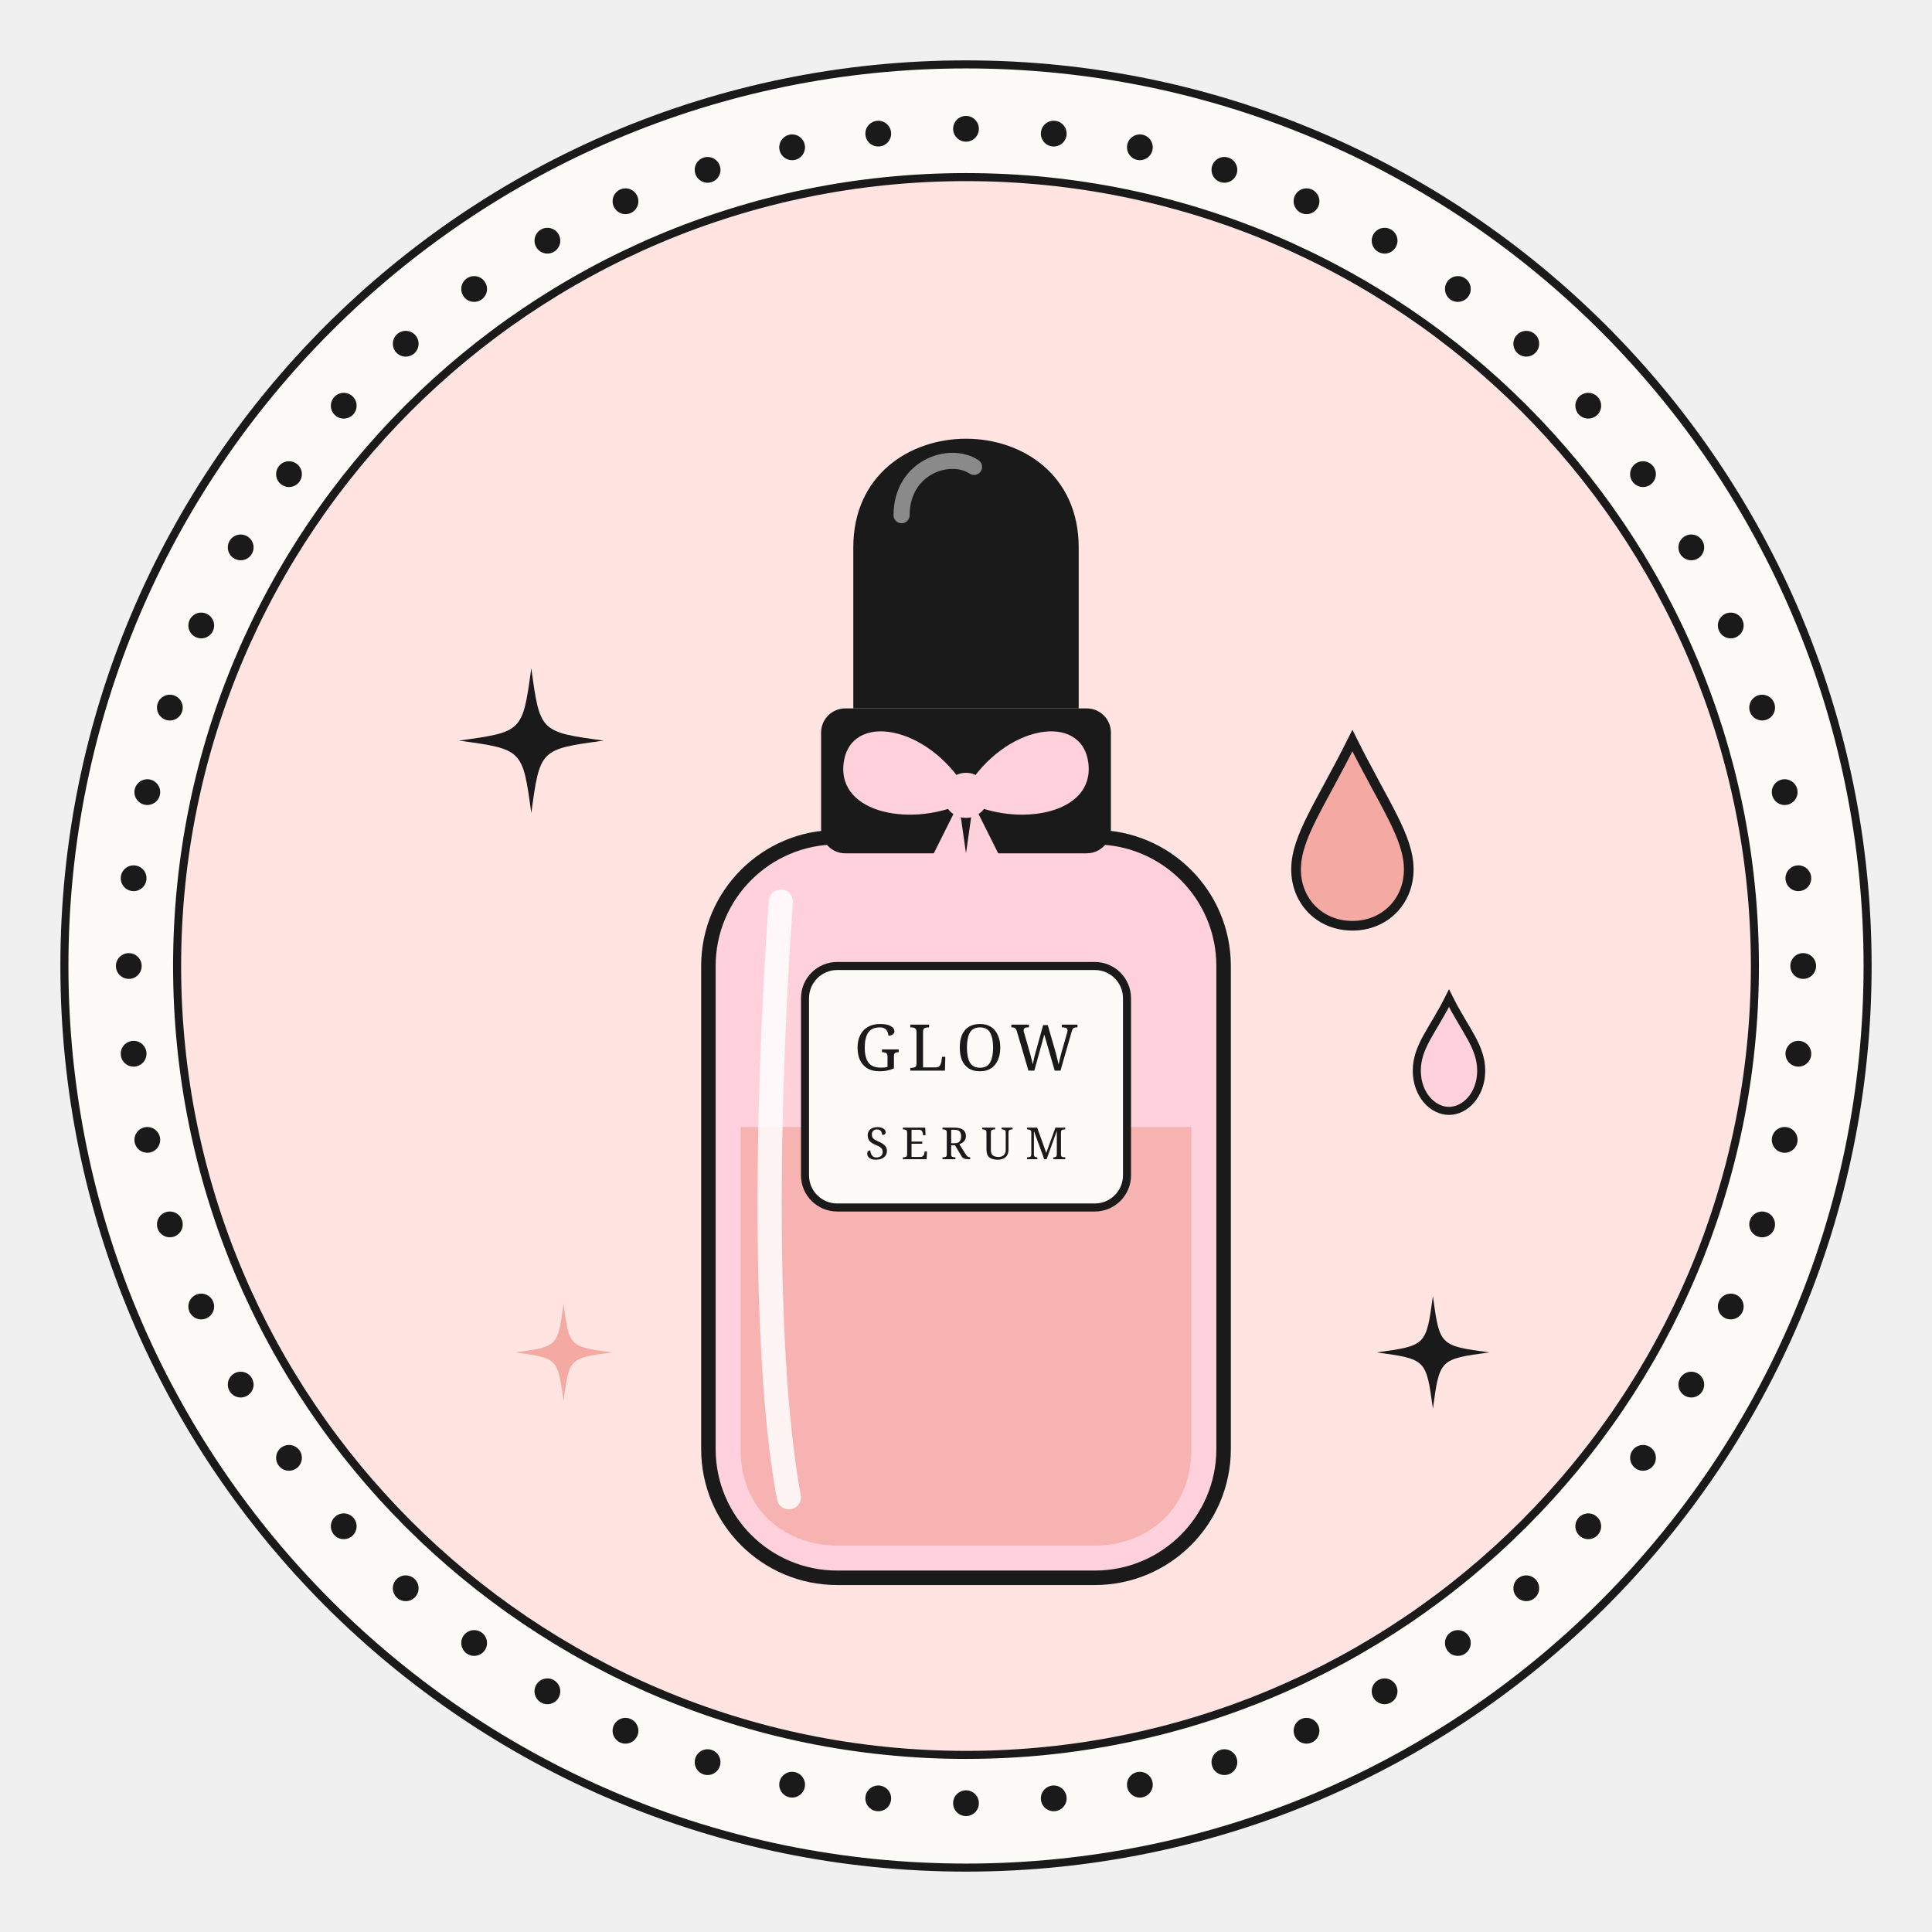
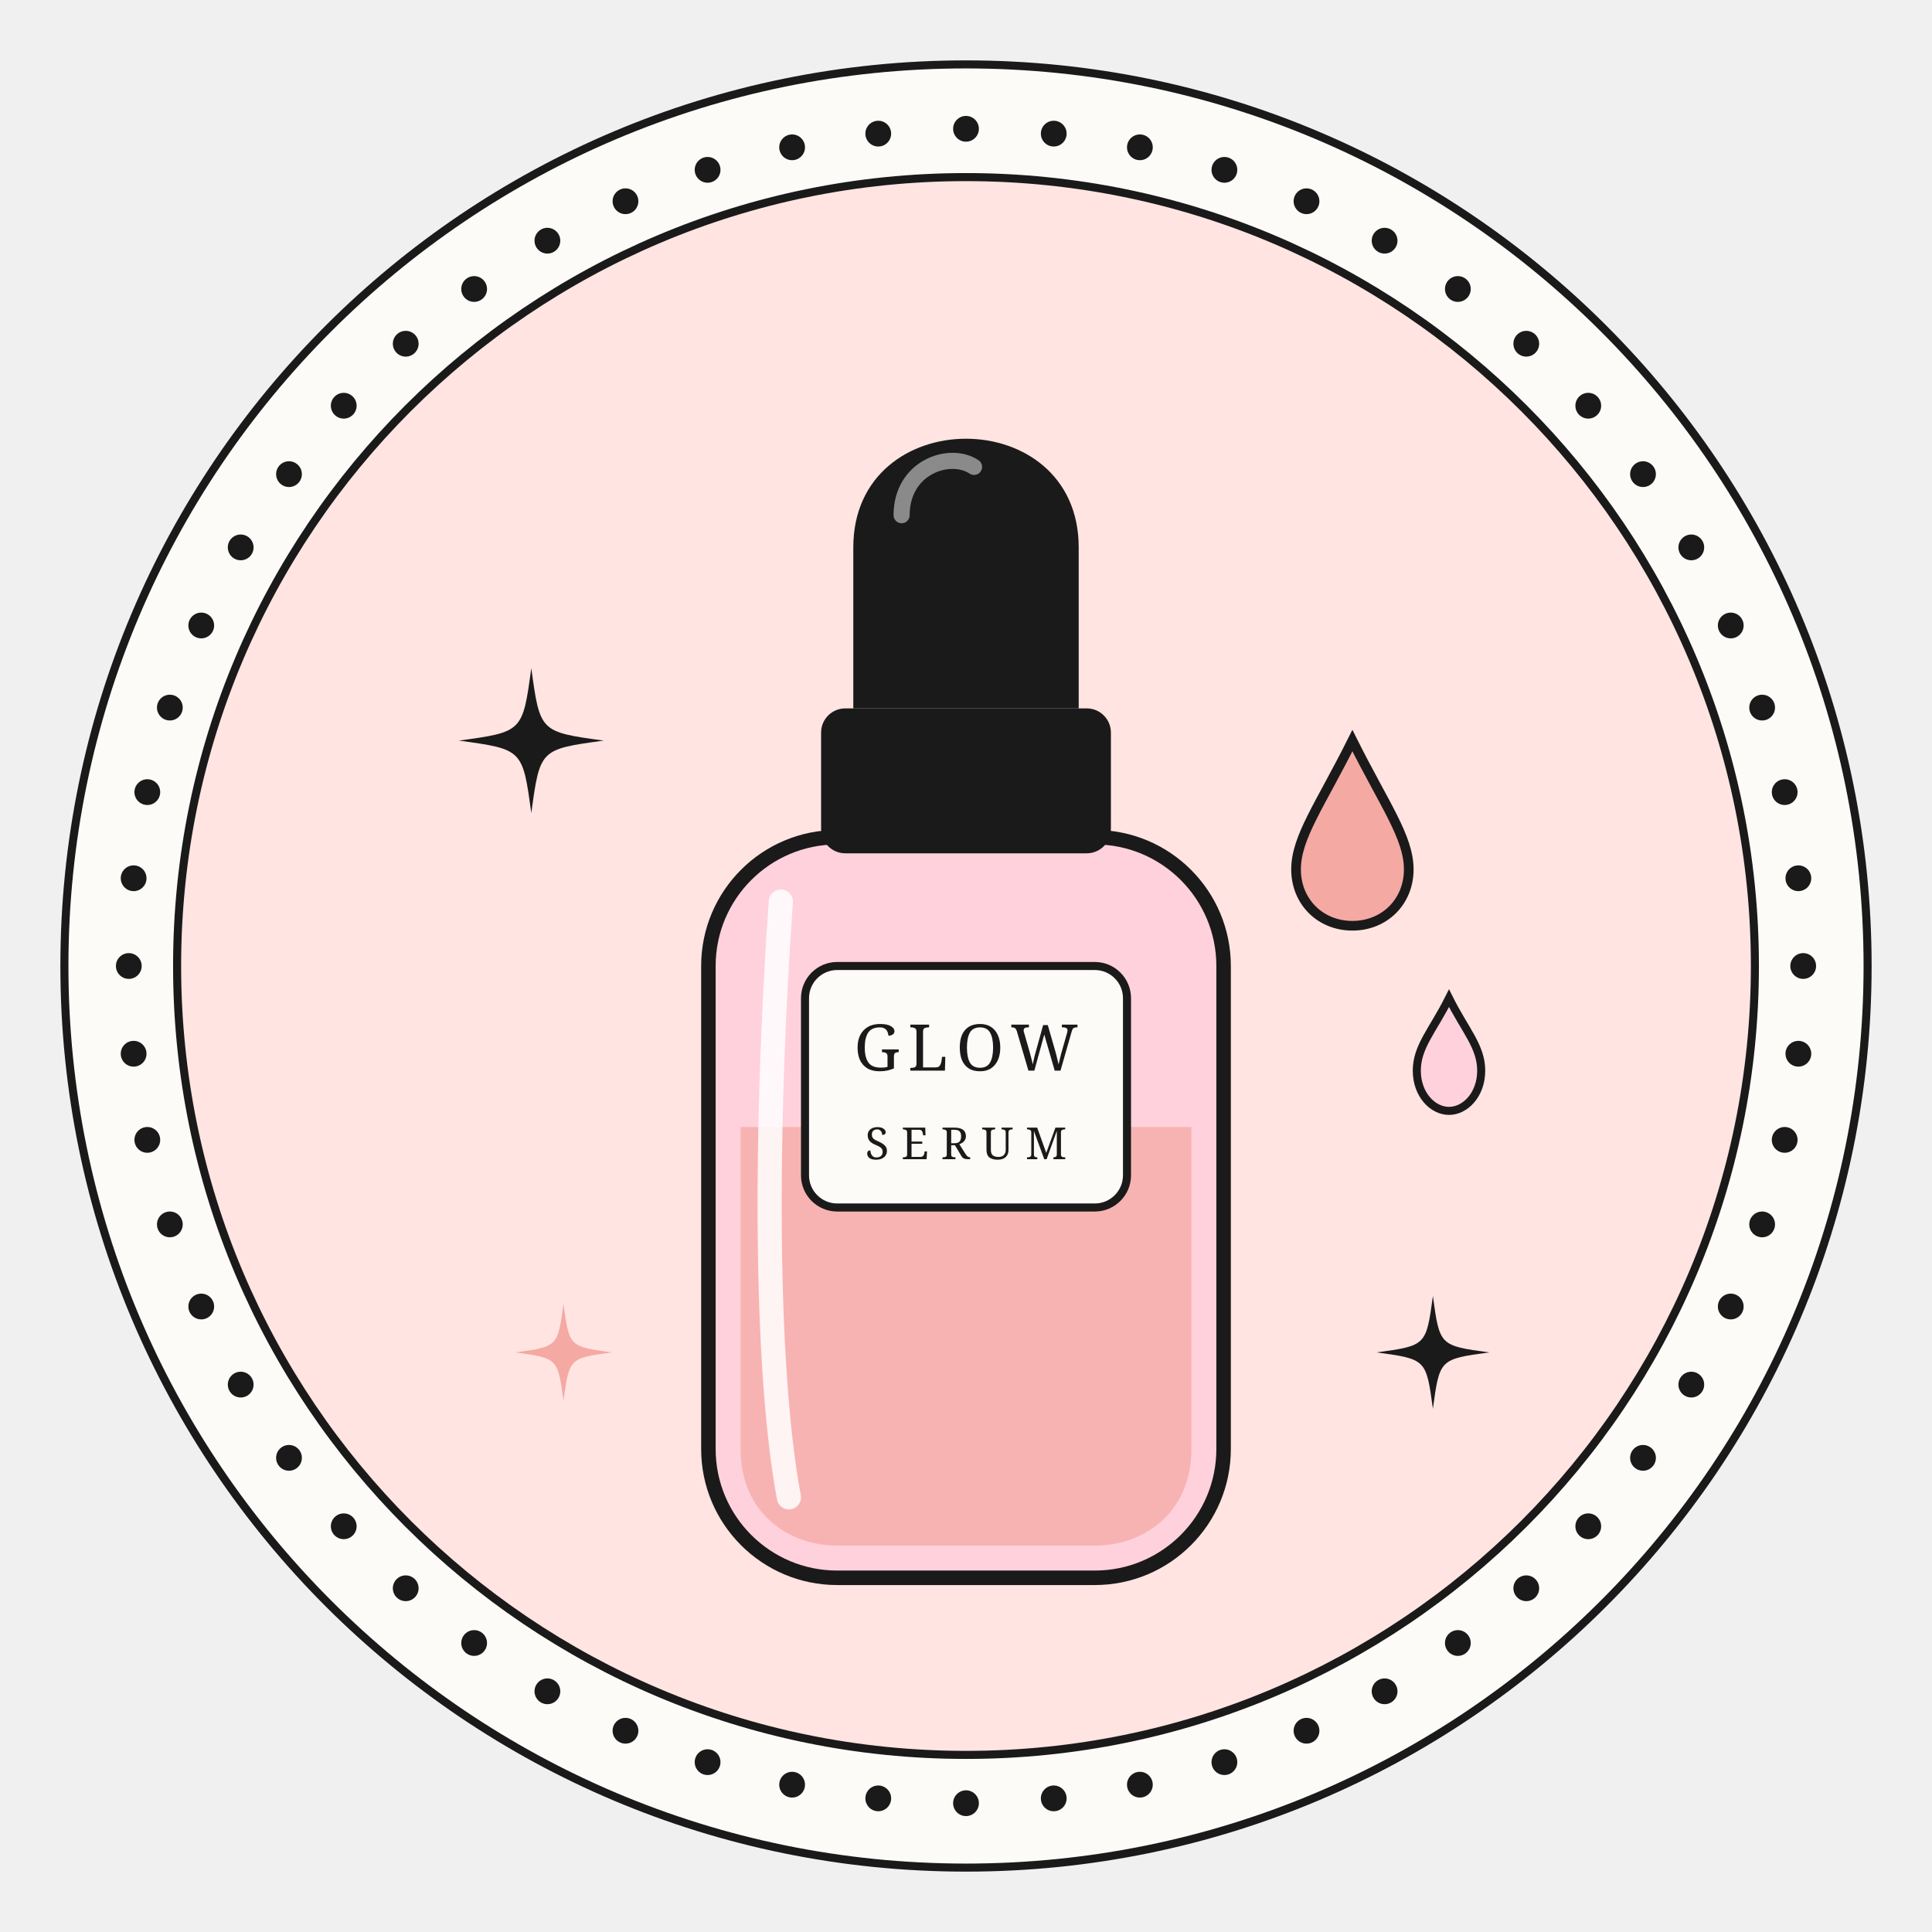
<svg xmlns="http://www.w3.org/2000/svg" viewBox="0 0 240 240">
  <circle cx="120" cy="120" r="112" fill="#FDFBF7" stroke="#1A1A1A" stroke-width="1" />
  <circle cx="120" cy="120" r="98" fill="#FFE4E1" stroke="#1A1A1A" stroke-width="1" />
  <circle cx="224.0" cy="120.0" r="1.6" fill="#1A1A1A" />
  <circle cx="223.4" cy="130.9" r="1.6" fill="#1A1A1A" />
  <circle cx="221.7" cy="141.6" r="1.6" fill="#1A1A1A" />
  <circle cx="218.9" cy="152.1" r="1.6" fill="#1A1A1A" />
  <circle cx="215.0" cy="162.3" r="1.6" fill="#1A1A1A" />
  <circle cx="210.1" cy="172.0" r="1.6" fill="#1A1A1A" />
  <circle cx="204.1" cy="181.1" r="1.6" fill="#1A1A1A" />
  <circle cx="197.3" cy="189.6" r="1.6" fill="#1A1A1A" />
  <circle cx="189.6" cy="197.3" r="1.6" fill="#1A1A1A" />
  <circle cx="181.1" cy="204.1" r="1.6" fill="#1A1A1A" />
  <circle cx="172.0" cy="210.1" r="1.6" fill="#1A1A1A" />
  <circle cx="162.3" cy="215.0" r="1.6" fill="#1A1A1A" />
  <circle cx="152.1" cy="218.9" r="1.6" fill="#1A1A1A" />
  <circle cx="141.6" cy="221.7" r="1.6" fill="#1A1A1A" />
  <circle cx="130.9" cy="223.4" r="1.6" fill="#1A1A1A" />
  <circle cx="120.0" cy="224.0" r="1.6" fill="#1A1A1A" />
  <circle cx="109.1" cy="223.4" r="1.6" fill="#1A1A1A" />
  <circle cx="98.4" cy="221.7" r="1.6" fill="#1A1A1A" />
  <circle cx="87.9" cy="218.9" r="1.6" fill="#1A1A1A" />
  <circle cx="77.7" cy="215.0" r="1.6" fill="#1A1A1A" />
  <circle cx="68.0" cy="210.1" r="1.6" fill="#1A1A1A" />
  <circle cx="58.9" cy="204.1" r="1.6" fill="#1A1A1A" />
  <circle cx="50.4" cy="197.3" r="1.6" fill="#1A1A1A" />
  <circle cx="42.7" cy="189.6" r="1.6" fill="#1A1A1A" />
  <circle cx="35.9" cy="181.1" r="1.6" fill="#1A1A1A" />
  <circle cx="29.9" cy="172.0" r="1.6" fill="#1A1A1A" />
  <circle cx="25.0" cy="162.3" r="1.6" fill="#1A1A1A" />
  <circle cx="21.1" cy="152.1" r="1.6" fill="#1A1A1A" />
  <circle cx="18.3" cy="141.6" r="1.6" fill="#1A1A1A" />
  <circle cx="16.6" cy="130.9" r="1.6" fill="#1A1A1A" />
  <circle cx="16.0" cy="120.0" r="1.6" fill="#1A1A1A" />
  <circle cx="16.6" cy="109.1" r="1.6" fill="#1A1A1A" />
  <circle cx="18.3" cy="98.4" r="1.6" fill="#1A1A1A" />
  <circle cx="21.1" cy="87.9" r="1.6" fill="#1A1A1A" />
  <circle cx="25.0" cy="77.7" r="1.6" fill="#1A1A1A" />
  <circle cx="29.9" cy="68.0" r="1.6" fill="#1A1A1A" />
  <circle cx="35.9" cy="58.9" r="1.6" fill="#1A1A1A" />
  <circle cx="42.7" cy="50.4" r="1.6" fill="#1A1A1A" />
  <circle cx="50.4" cy="42.7" r="1.6" fill="#1A1A1A" />
  <circle cx="58.9" cy="35.9" r="1.6" fill="#1A1A1A" />
  <circle cx="68.0" cy="29.9" r="1.6" fill="#1A1A1A" />
  <circle cx="77.7" cy="25.0" r="1.6" fill="#1A1A1A" />
  <circle cx="87.9" cy="21.1" r="1.6" fill="#1A1A1A" />
  <circle cx="98.4" cy="18.3" r="1.6" fill="#1A1A1A" />
  <circle cx="109.1" cy="16.6" r="1.6" fill="#1A1A1A" />
  <circle cx="120.0" cy="16.0" r="1.6" fill="#1A1A1A" />
  <circle cx="130.9" cy="16.6" r="1.6" fill="#1A1A1A" />
  <circle cx="141.6" cy="18.3" r="1.6" fill="#1A1A1A" />
  <circle cx="152.1" cy="21.1" r="1.6" fill="#1A1A1A" />
  <circle cx="162.3" cy="25.0" r="1.6" fill="#1A1A1A" />
  <circle cx="172.0" cy="29.9" r="1.6" fill="#1A1A1A" />
  <circle cx="181.1" cy="35.9" r="1.6" fill="#1A1A1A" />
  <circle cx="189.6" cy="42.7" r="1.6" fill="#1A1A1A" />
  <circle cx="197.3" cy="50.4" r="1.6" fill="#1A1A1A" />
  <circle cx="204.1" cy="58.9" r="1.6" fill="#1A1A1A" />
  <circle cx="210.1" cy="68.0" r="1.6" fill="#1A1A1A" />
  <circle cx="215.0" cy="77.7" r="1.6" fill="#1A1A1A" />
  <circle cx="218.9" cy="87.9" r="1.6" fill="#1A1A1A" />
  <circle cx="221.7" cy="98.4" r="1.6" fill="#1A1A1A" />
  <circle cx="223.4" cy="109.1" r="1.6" fill="#1A1A1A" />
  <rect x="88" y="104" width="64" height="92" rx="16" fill="#FFD1DC" stroke="#1A1A1A" stroke-width="1.8" />
  <path d="M92 140 L148 140 L148 180 C148 188 142 192 136 192 L104 192 C98 192 92 188 92 180 Z" fill="#F4A9A3" opacity=".75" />
  <rect x="100" y="120" width="40" height="30" rx="4" fill="#FDFBF7" stroke="#1A1A1A" stroke-width="1" />
  <text x="120" y="133" font-family="Georgia, serif" font-size="8" text-anchor="middle" fill="#1A1A1A" letter-spacing="1">GLOW</text>
  <text x="120" y="144" font-family="Georgia, serif" font-size="5.5" text-anchor="middle" fill="#1A1A1A" letter-spacing="1.5">SERUM</text>
  <path d="M97 112 C95 140 95 170 98 186" stroke="#fff" stroke-opacity=".85" stroke-width="3" fill="none" stroke-linecap="round" />
  <rect x="102" y="88" width="36" height="18" rx="3" fill="#1A1A1A" />
  <path d="M106 88 L106 68 C106 50 134 50 134 68 L134 88 Z" fill="#1A1A1A" />
  <path d="M112 64 C112 58 118 56 121 58" stroke="#8a8a8a" stroke-width="2" fill="none" stroke-linecap="round" />
-   <g transform="translate(120 98) scale(0.8)">
-     <path d="M0 0 C-6 -10 -18 -12 -19 -4 C-20 4 -8 6 0 2 Z M0 0 C6 -10 18 -12 19 -4 C20 4 8 6 0 2 Z" fill="#FFD1DC" />
-     <path d="M-1 2 L-8 16 L-4 14 L-1 17 L1 3 Z M1 2 L8 16 L4 14 L1 17 L-1 3 Z" fill="#FFD1DC" />
-     <circle cx="0" cy="1" r="3.2" fill="#FFD1DC" stroke="#FFD1DC" stroke-width=".6" />
-   </g>
  <path d="M168 92 C172 100 175 104 175 108 C175 112 172 115 168 115 C164 115 161 112 161 108 C161 104 164 100 168 92 Z" fill="#F4A9A3" stroke="#1A1A1A" stroke-width="1.2" />
  <path d="M180 124 C182 128 184 130 184 133 C184 136 182 138 180 138 C178 138 176 136 176 133 C176 130 178 128 180 124 Z" fill="#FFD1DC" stroke="#1A1A1A" stroke-width="1" />
  <path d="M66 83 C67.08 90.92 67.08 90.92 75 92 C67.08 93.08 67.08 93.08 66 101 C64.92 93.08 64.92 93.08 57 92 C64.92 90.92 64.92 90.92 66 83 Z" fill="#1A1A1A" />
  <path d="M70 162 C70.72 167.28 70.72 167.28 76 168 C70.72 168.72 70.72 168.72 70 174 C69.28 168.72 69.28 168.72 64 168 C69.28 167.28 69.28 167.28 70 162 Z" fill="#F4A9A3" />
  <path d="M178 161 C178.84 167.16 178.84 167.16 185 168 C178.84 168.84 178.84 168.84 178 175 C177.16 168.84 177.16 168.84 171 168 C177.16 167.16 177.16 167.16 178 161 Z" fill="#1A1A1A" />
</svg>
